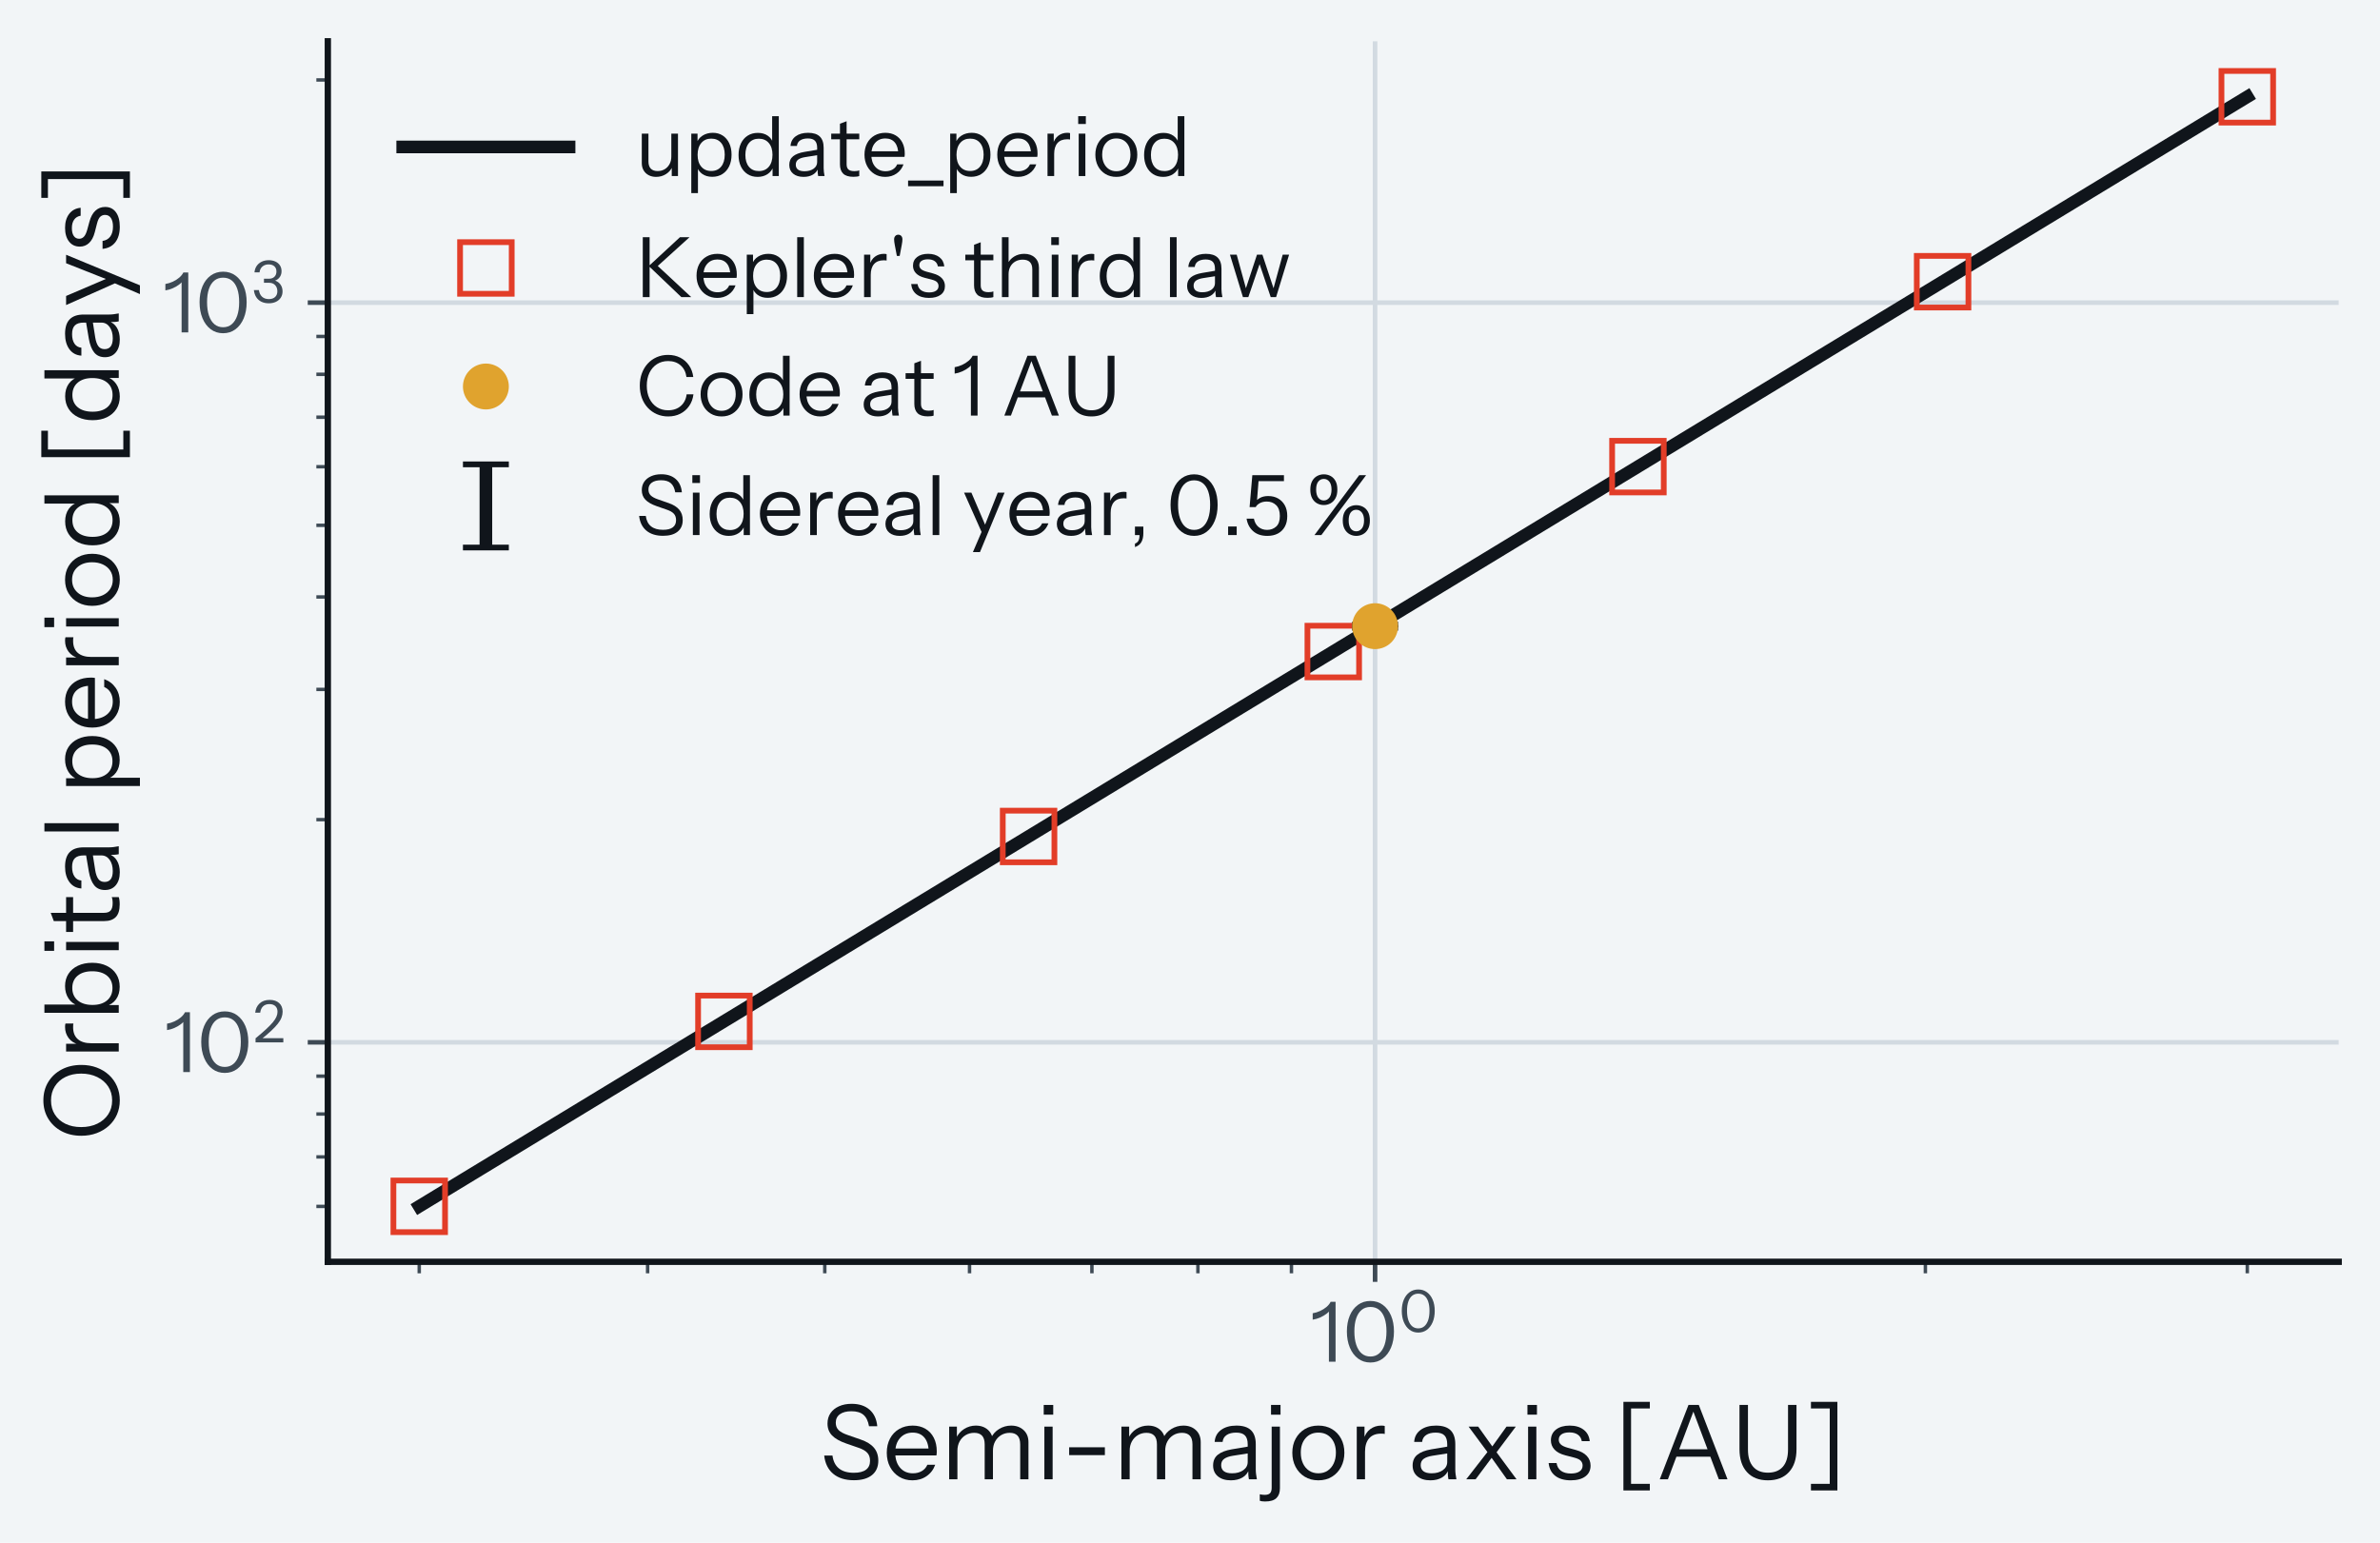
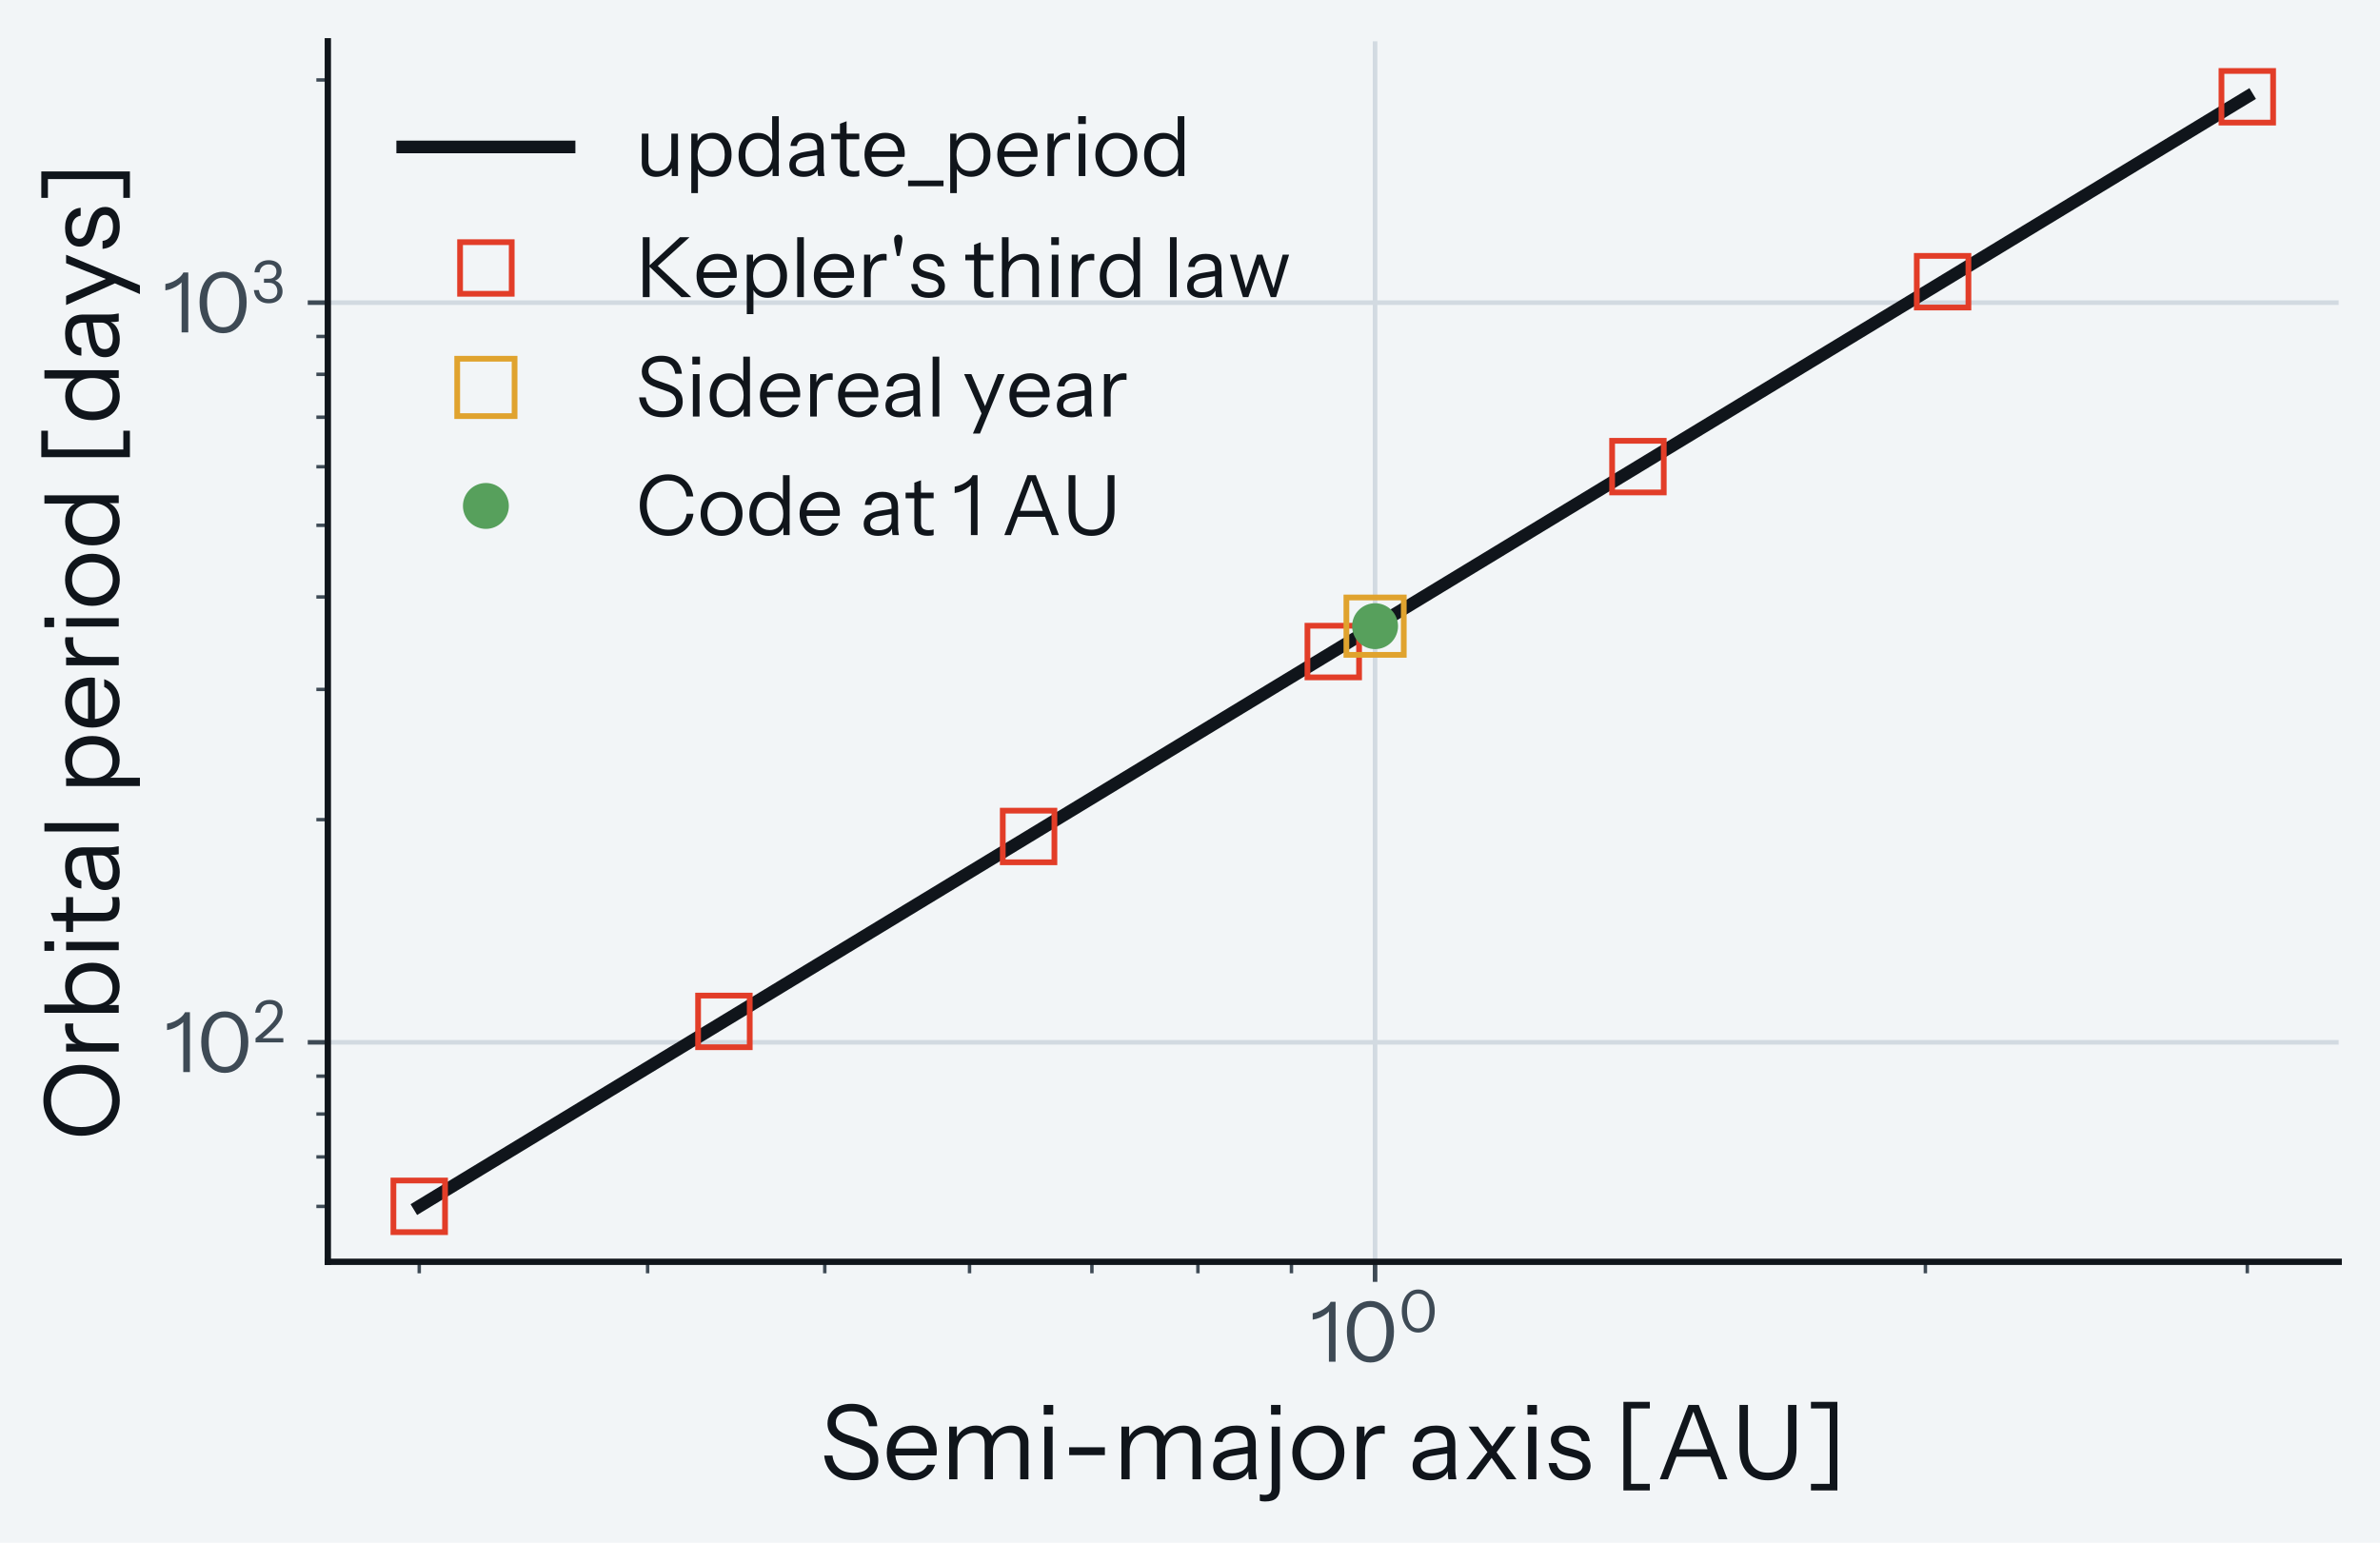
<svg xmlns="http://www.w3.org/2000/svg" xmlns:xlink="http://www.w3.org/1999/xlink" width="414.829pt" height="268.939pt" viewBox="0 0 414.829 268.939" version="1.1">
  <defs>
    <style type="text/css">*{stroke-linejoin: round; stroke-linecap: butt}</style>
  </defs>
  <g id="figure_1">
    <g id="patch_1">
      <path d="M 0 268.939  L 414.829 268.939  L 414.829 0  L 0 0  z " style="fill: #f2f5f7" />
    </g>
    <g id="axes_1">
      <g id="patch_2">
        <path d="M 57.14 219.956  L 407.629 219.956  L 407.629 7.2  L 57.14 7.2  z " style="fill: #f2f5f7" />
      </g>
      <g id="matplotlib.axis_1">
        <g id="xtick_1">
          <g id="line2d_1">
            <path d="M 239.674 219.956  L 239.674 7.2  " clip-path="url(#pe18784f574)" style="fill: none; stroke: #d2dae1; stroke-width: 0.8; stroke-linecap: square" />
          </g>
          <g id="line2d_2">
            <defs>
              <path id="m2a301ba8c9" d="M 0 0  L 0 3.5  " style="stroke: #3e4a55; stroke-width: 0.8" />
            </defs>
            <g>
              <use xlink:href="#m2a301ba8c9" x="239.674" y="219.956" style="fill: #3e4a55; stroke: #3e4a55; stroke-width: 0.8" />
            </g>
          </g>
          <g id="text_1">
            <g style="fill: #3e4a55" transform="translate(228.3643 237.3964) scale(0.145 -0.145)">
              <defs>
                <path id="InstrumentSans-Regular-31" d="M 1440 0  L 1440 4083  L 1574 4051  Q 1498 3878 1280 3705  Q 1062 3533 777 3405  Q 493 3277 192 3232  L 192 3725  Q 493 3776 768 3904  Q 1043 4032 1257 4214  Q 1472 4397 1574 4608  L 1952 4608  L 1952 0  L 1440 0  z " transform="scale(0.015625)" />
                <path id="InstrumentSans-Regular-30" d="M 2131 -64  Q 1587 -64 1180 240  Q 774 544 547 1085  Q 320 1626 320 2323  Q 320 3021 544 3549  Q 768 4077 1177 4374  Q 1587 4672 2131 4672  Q 2675 4672 3081 4374  Q 3488 4077 3715 3549  Q 3942 3021 3942 2323  Q 3942 1619 3715 1081  Q 3488 544 3081 240  Q 2675 -64 2131 -64  z M 2131 397  Q 2522 397 2797 630  Q 3072 864 3219 1296  Q 3366 1728 3366 2330  Q 3366 2925 3222 3347  Q 3078 3770 2803 3990  Q 2528 4211 2131 4211  Q 1734 4211 1459 3987  Q 1184 3763 1040 3344  Q 896 2925 896 2330  Q 896 1728 1043 1293  Q 1190 858 1465 627  Q 1741 397 2131 397  z " transform="scale(0.015625)" />
              </defs>
              <use xlink:href="#InstrumentSans-Regular-31" transform="translate(0 0.2)" />
              <use xlink:href="#InstrumentSans-Regular-30" transform="translate(39.09999 0.2)" />
              <use xlink:href="#InstrumentSans-Regular-30" transform="translate(106.5925 35.9) scale(0.7)" />
            </g>
          </g>
        </g>
        <g id="xtick_2">
          <g id="line2d_3">
            <defs>
              <path id="ma2c5d35aa7" d="M 0 0  L 0 2  " style="stroke: #3e4a55; stroke-width: 0.6" />
            </defs>
            <g>
              <use xlink:href="#ma2c5d35aa7" x="73.071" y="219.956" style="fill: #3e4a55; stroke: #3e4a55; stroke-width: 0.6" />
            </g>
          </g>
        </g>
        <g id="xtick_3">
          <g id="line2d_4">
            <g>
              <use xlink:href="#ma2c5d35aa7" x="112.88" y="219.956" style="fill: #3e4a55; stroke: #3e4a55; stroke-width: 0.6" />
            </g>
          </g>
        </g>
        <g id="xtick_4">
          <g id="line2d_5">
            <g>
              <use xlink:href="#ma2c5d35aa7" x="143.758" y="219.956" style="fill: #3e4a55; stroke: #3e4a55; stroke-width: 0.6" />
            </g>
          </g>
        </g>
        <g id="xtick_5">
          <g id="line2d_6">
            <g>
              <use xlink:href="#ma2c5d35aa7" x="168.987" y="219.956" style="fill: #3e4a55; stroke: #3e4a55; stroke-width: 0.6" />
            </g>
          </g>
        </g>
        <g id="xtick_6">
          <g id="line2d_7">
            <g>
              <use xlink:href="#ma2c5d35aa7" x="190.318" y="219.956" style="fill: #3e4a55; stroke: #3e4a55; stroke-width: 0.6" />
            </g>
          </g>
        </g>
        <g id="xtick_7">
          <g id="line2d_8">
            <g>
              <use xlink:href="#ma2c5d35aa7" x="208.796" y="219.956" style="fill: #3e4a55; stroke: #3e4a55; stroke-width: 0.6" />
            </g>
          </g>
        </g>
        <g id="xtick_8">
          <g id="line2d_9">
            <g>
              <use xlink:href="#ma2c5d35aa7" x="225.095" y="219.956" style="fill: #3e4a55; stroke: #3e4a55; stroke-width: 0.6" />
            </g>
          </g>
        </g>
        <g id="xtick_9">
          <g id="line2d_10">
            <g>
              <use xlink:href="#ma2c5d35aa7" x="335.59" y="219.956" style="fill: #3e4a55; stroke: #3e4a55; stroke-width: 0.6" />
            </g>
          </g>
        </g>
        <g id="xtick_10">
          <g id="line2d_11">
            <g>
              <use xlink:href="#ma2c5d35aa7" x="391.698" y="219.956" style="fill: #3e4a55; stroke: #3e4a55; stroke-width: 0.6" />
            </g>
          </g>
        </g>
        <g id="text_2">
          <g style="fill: #10151b" transform="translate(142.8992 257.8689) scale(0.18 -0.18)">
            <defs>
              <path id="InstrumentSans-Regular-53" d="M 2112 -58  Q 1306 -58 829 339  Q 352 736 269 1472  L 781 1472  Q 851 941 1184 672  Q 1517 403 2106 403  Q 2605 403 2857 592  Q 3110 781 3110 1146  Q 3110 1459 2937 1644  Q 2765 1830 2400 1952  L 1626 2221  Q 1037 2426 755 2717  Q 474 3008 474 3456  Q 474 3827 659 4099  Q 845 4371 1184 4524  Q 1523 4678 1971 4678  Q 2662 4678 3078 4316  Q 3494 3955 3558 3290  L 3046 3290  Q 2963 3770 2704 3994  Q 2445 4218 1958 4218  Q 1498 4218 1242 4032  Q 986 3846 986 3507  Q 986 3219 1165 3046  Q 1344 2874 1722 2746  L 2547 2458  Q 3085 2272 3353 1955  Q 3622 1638 3622 1152  Q 3622 576 3228 259  Q 2835 -58 2112 -58  z " transform="scale(0.015625)" />
              <path id="InstrumentSans-Regular-65" d="M 1850 -64  Q 1382 -64 1024 157  Q 666 378 461 762  Q 256 1146 256 1645  Q 256 2144 457 2525  Q 659 2906 1024 3117  Q 1389 3328 1862 3328  Q 2317 3328 2653 3129  Q 2989 2931 3171 2572  Q 3354 2214 3354 1728  Q 3354 1664 3350 1606  Q 3347 1549 3334 1478  L 640 1478  L 640 1907  L 3021 1907  L 2854 1670  Q 2854 2259 2595 2576  Q 2336 2893 1862 2893  Q 1376 2893 1078 2557  Q 781 2221 781 1651  Q 781 1069 1078 720  Q 1376 371 1875 371  Q 2189 371 2425 508  Q 2662 646 2771 902  L 3258 902  Q 3098 454 2723 195  Q 2349 -64 1850 -64  z " transform="scale(0.015625)" />
              <path id="InstrumentSans-Regular-6d" d="M 512 0  L 512 3264  L 992 3264  L 992 2496  L 1024 2496  L 1024 0  L 512 0  z M 2714 0  L 2714 2163  Q 2714 2534 2547 2707  Q 2381 2880 2067 2880  Q 1773 2880 1536 2739  Q 1299 2598 1161 2348  Q 1024 2099 1024 1766  L 941 2541  Q 1107 2906 1440 3117  Q 1773 3328 2163 3328  Q 2637 3328 2931 3049  Q 3226 2771 3226 2298  L 3226 0  L 2714 0  z M 4915 0  L 4915 2163  Q 4915 2534 4748 2707  Q 4582 2880 4269 2880  Q 3974 2880 3737 2739  Q 3501 2598 3363 2348  Q 3226 2099 3226 1766  L 3098 2541  Q 3264 2906 3609 3117  Q 3955 3328 4352 3328  Q 4826 3328 5126 3049  Q 5427 2771 5427 2298  L 5427 0  L 4915 0  z " transform="scale(0.015625)" />
              <path id="InstrumentSans-Regular-69" d="M 512 0  L 512 3264  L 1024 3264  L 1024 0  L 512 0  z M 472 4006  L 472 4608  L 1061 4608  L 1061 4006  L 472 4006  z " transform="scale(0.015625)" />
              <path id="InstrumentSans-Regular-2d" d="M 512 1498  L 512 1984  L 2726 1984  L 2726 1498  L 512 1498  z " transform="scale(0.015625)" />
              <path id="InstrumentSans-Regular-61" d="M 2515 0  Q 2490 109 2480 249  Q 2470 390 2470 608  L 2438 608  L 2438 2170  Q 2438 2541 2268 2717  Q 2099 2893 1722 2893  Q 1350 2893 1129 2742  Q 909 2592 883 2317  L 390 2317  Q 422 2790 787 3059  Q 1152 3328 1741 3328  Q 2349 3328 2643 3040  Q 2938 2752 2938 2176  L 2938 608  Q 2938 467 2957 316  Q 2976 166 3008 0  L 2515 0  z M 1395 -64  Q 890 -64 592 182  Q 294 429 294 858  Q 294 1286 588 1523  Q 883 1760 1446 1856  L 2586 2048  L 2586 1626  L 1523 1459  Q 1165 1402 979 1267  Q 794 1133 794 877  Q 794 627 963 499  Q 1133 371 1466 371  Q 1894 371 2166 566  Q 2438 762 2438 1075  L 2522 621  Q 2419 294 2121 115  Q 1824 -64 1395 -64  z " transform="scale(0.015625)" />
              <path id="InstrumentSans-Regular-6a" d="M 102 -1376  Q -19 -1376 -96 -1363  Q -173 -1350 -224 -1331  L -224 -928  Q -179 -941 -99 -953  Q -19 -966 70 -966  Q 320 -966 416 -857  Q 512 -749 512 -531  L 512 3264  L 1024 3264  L 1024 -557  Q 1024 -954 806 -1165  Q 589 -1376 102 -1376  z M 472 4006  L 472 4608  L 1061 4608  L 1061 4006  L 472 4006  z " transform="scale(0.015625)" />
              <path id="InstrumentSans-Regular-6f" d="M 1869 -64  Q 1389 -64 1024 160  Q 659 384 457 771  Q 256 1158 256 1645  Q 256 2138 461 2515  Q 666 2893 1027 3110  Q 1389 3328 1869 3328  Q 2355 3328 2716 3110  Q 3078 2893 3280 2515  Q 3482 2138 3482 1645  Q 3482 1158 3280 771  Q 3078 384 2716 160  Q 2355 -64 1869 -64  z M 1869 371  Q 2202 371 2445 534  Q 2688 698 2822 986  Q 2957 1274 2957 1651  Q 2957 2214 2659 2553  Q 2362 2893 1869 2893  Q 1382 2893 1081 2553  Q 781 2214 781 1651  Q 781 1274 915 986  Q 1050 698 1296 534  Q 1542 371 1869 371  z " transform="scale(0.015625)" />
              <path id="InstrumentSans-Regular-72" d="M 512 0  L 512 3264  L 992 3264  L 992 2432  L 1024 2432  L 1024 0  L 512 0  z M 1024 1702  L 941 2477  Q 1056 2893 1350 3110  Q 1645 3328 2029 3328  Q 2189 3328 2246 3302  L 2246 2810  Q 2214 2822 2156 2825  Q 2099 2829 2016 2829  Q 1530 2829 1277 2537  Q 1024 2246 1024 1702  z " transform="scale(0.015625)" />
              <path id="InstrumentSans-Regular-20" transform="scale(0.015625)" />
              <path id="InstrumentSans-Regular-78" d="M 2726 0  L 1645 1517  L 352 3264  L 947 3264  L 1946 1862  L 3322 0  L 2726 0  z M 1677 1837  L 2701 3264  L 3277 3264  L 1946 1491  L 1677 1837  z M 1894 1485  L 787 0  L 205 0  L 1645 1850  L 1894 1485  z " transform="scale(0.015625)" />
              <path id="InstrumentSans-Regular-73" d="M 1619 -64  Q 1018 -64 659 214  Q 301 493 250 1005  L 742 1005  Q 787 691 1017 524  Q 1248 358 1632 358  Q 1971 358 2163 486  Q 2355 614 2355 851  Q 2355 1018 2246 1142  Q 2138 1267 1811 1350  L 1286 1485  Q 838 1600 614 1840  Q 390 2080 390 2413  Q 390 2835 704 3081  Q 1018 3328 1555 3328  Q 2086 3328 2419 3072  Q 2752 2816 2797 2362  L 2304 2362  Q 2259 2624 2060 2765  Q 1862 2906 1536 2906  Q 1222 2906 1049 2787  Q 877 2669 877 2451  Q 877 2285 1001 2163  Q 1126 2042 1421 1958  L 1933 1818  Q 2387 1696 2617 1446  Q 2848 1197 2848 845  Q 2848 416 2521 176  Q 2195 -64 1619 -64  z " transform="scale(0.015625)" />
              <path id="InstrumentSans-Regular-5b" d="M 576 -691  L 576 4800  L 2214 4800  L 2214 4390  L 1050 4390  L 1050 -282  L 2214 -282  L 2214 -691  L 576 -691  z " transform="scale(0.015625)" />
              <path id="InstrumentSans-Regular-41" d="M 230 0  L 2010 4608  L 2470 4608  L 736 0  L 230 0  z M 3891 0  L 2157 4608  L 2650 4608  L 4429 0  L 3891 0  z M 1114 1862  L 3520 1862  L 3520 1402  L 1114 1402  L 1114 1862  z " transform="scale(0.015625)" />
              <path id="InstrumentSans-Regular-55" d="M 2272 -64  Q 1440 -64 976 445  Q 512 954 512 1869  L 512 4608  L 1037 4608  L 1037 1843  Q 1037 1152 1357 781  Q 1677 410 2272 410  Q 2880 410 3200 778  Q 3520 1146 3520 1843  L 3520 4608  L 4045 4608  L 4045 1862  Q 4045 954 3577 445  Q 3110 -64 2272 -64  z " transform="scale(0.015625)" />
              <path id="InstrumentSans-Regular-5d" d="M 2022 4800  L 2022 -691  L 384 -691  L 384 -282  L 1549 -282  L 1549 4390  L 384 4390  L 384 4800  L 2022 4800  z " transform="scale(0.015625)" />
            </defs>
            <use xlink:href="#InstrumentSans-Regular-53" />
            <use xlink:href="#InstrumentSans-Regular-65" transform="translate(60.79999 0)" />
            <use xlink:href="#InstrumentSans-Regular-6d" transform="translate(117.2 0)" />
            <use xlink:href="#InstrumentSans-Regular-69" transform="translate(209.4 0)" />
            <use xlink:href="#InstrumentSans-Regular-2d" transform="translate(233.3999 0)" />
            <use xlink:href="#InstrumentSans-Regular-6d" transform="translate(283.9999 0)" />
            <use xlink:href="#InstrumentSans-Regular-61" transform="translate(376.1999 0)" />
            <use xlink:href="#InstrumentSans-Regular-6a" transform="translate(429.4999 0)" />
            <use xlink:href="#InstrumentSans-Regular-6f" transform="translate(453.4999 0)" />
            <use xlink:href="#InstrumentSans-Regular-72" transform="translate(511.8999 0)" />
            <use xlink:href="#InstrumentSans-Regular-20" transform="translate(549.3999 0)" />
            <use xlink:href="#InstrumentSans-Regular-61" transform="translate(569.3999 0)" />
            <use xlink:href="#InstrumentSans-Regular-78" transform="translate(622.6998 0)" />
            <use xlink:href="#InstrumentSans-Regular-69" transform="translate(677.7998 0)" />
            <use xlink:href="#InstrumentSans-Regular-73" transform="translate(701.7998 0)" />
            <use xlink:href="#InstrumentSans-Regular-20" transform="translate(749.0998 0)" />
            <use xlink:href="#InstrumentSans-Regular-5b" transform="translate(769.0998 0)" />
            <use xlink:href="#InstrumentSans-Regular-41" transform="translate(809.6998 0)" />
            <use xlink:href="#InstrumentSans-Regular-55" transform="translate(882.4998 0)" />
            <use xlink:href="#InstrumentSans-Regular-5d" transform="translate(953.6998 0)" />
          </g>
        </g>
      </g>
      <g id="matplotlib.axis_2">
        <g id="ytick_1">
          <g id="line2d_12">
            <path d="M 57.14 181.696  L 407.629 181.696  " clip-path="url(#pe18784f574)" style="fill: none; stroke: #d2dae1; stroke-width: 0.8; stroke-linecap: square" />
          </g>
          <g id="line2d_13">
            <defs>
              <path id="me776a80f98" d="M 0 0  L -3.5 0  " style="stroke: #3e4a55; stroke-width: 0.8" />
            </defs>
            <g>
              <use xlink:href="#me776a80f98" x="57.14" y="181.696" style="fill: #3e4a55; stroke: #3e4a55; stroke-width: 0.8" />
            </g>
          </g>
          <g id="text_3">
            <g style="fill: #3e4a55" transform="translate(28.68 186.9163) scale(0.145 -0.145)">
              <defs>
                <path id="InstrumentSans-Regular-32" d="M 256 0  L 256 448  Q 947 1018 1411 1446  Q 1875 1875 2153 2208  Q 2432 2541 2550 2819  Q 2669 3098 2669 3366  Q 2669 3763 2432 3987  Q 2195 4211 1779 4211  Q 1350 4211 1088 3968  Q 826 3725 768 3270  L 218 3270  Q 282 3898 701 4285  Q 1120 4672 1818 4672  Q 2464 4672 2848 4326  Q 3232 3981 3232 3379  Q 3232 3053 3107 2726  Q 2982 2400 2697 2041  Q 2413 1683 1949 1251  Q 1485 819 800 275  L 678 461  L 3309 461  L 3309 0  L 256 0  z " transform="scale(0.015625)" />
              </defs>
              <use xlink:href="#InstrumentSans-Regular-31" transform="translate(0 0.2)" />
              <use xlink:href="#InstrumentSans-Regular-30" transform="translate(39.09999 0.2)" />
              <use xlink:href="#InstrumentSans-Regular-32" transform="translate(106.5925 35.9) scale(0.7)" />
            </g>
          </g>
        </g>
        <g id="ytick_2">
          <g id="line2d_14">
            <path d="M 57.14 52.753  L 407.629 52.753  " clip-path="url(#pe18784f574)" style="fill: none; stroke: #d2dae1; stroke-width: 0.8; stroke-linecap: square" />
          </g>
          <g id="line2d_15">
            <g>
              <use xlink:href="#me776a80f98" x="57.14" y="52.753" style="fill: #3e4a55; stroke: #3e4a55; stroke-width: 0.8" />
            </g>
          </g>
          <g id="text_4">
            <g style="fill: #3e4a55" transform="translate(28.39 57.97302) scale(0.145 -0.145)">
              <defs>
                <path id="InstrumentSans-Regular-33" d="M 1894 -64  Q 1434 -64 1085 105  Q 736 275 521 601  Q 307 928 256 1389  L 806 1389  Q 877 909 1158 653  Q 1440 397 1901 397  Q 2336 397 2585 627  Q 2835 858 2835 1254  Q 2835 1670 2592 1929  Q 2349 2189 1939 2189  L 1363 2189  L 1363 2637  L 1920 2637  Q 2291 2637 2512 2851  Q 2733 3066 2733 3424  Q 2733 3802 2499 4006  Q 2266 4211 1869 4211  Q 1478 4211 1203 3984  Q 928 3757 877 3334  L 320 3334  Q 358 3744 563 4041  Q 768 4339 1110 4505  Q 1453 4672 1882 4672  Q 2298 4672 2618 4525  Q 2938 4378 3117 4106  Q 3296 3834 3296 3469  Q 3296 3142 3149 2892  Q 3002 2643 2749 2502  Q 2496 2362 2170 2362  L 2131 2496  Q 2522 2496 2806 2333  Q 3091 2170 3248 1888  Q 3405 1606 3405 1235  Q 3405 851 3213 556  Q 3021 262 2681 99  Q 2342 -64 1894 -64  z " transform="scale(0.015625)" />
              </defs>
              <use xlink:href="#InstrumentSans-Regular-31" transform="translate(0 0.2)" />
              <use xlink:href="#InstrumentSans-Regular-30" transform="translate(39.09999 0.2)" />
              <use xlink:href="#InstrumentSans-Regular-33" transform="translate(106.5925 35.9) scale(0.7)" />
            </g>
          </g>
        </g>
        <g id="ytick_3">
          <g id="line2d_16">
            <defs>
              <path id="mc28c0771e6" d="M 0 0  L -2 0  " style="stroke: #3e4a55; stroke-width: 0.6" />
            </defs>
            <g>
              <use xlink:href="#mc28c0771e6" x="57.14" y="210.302" style="fill: #3e4a55; stroke: #3e4a55; stroke-width: 0.6" />
            </g>
          </g>
        </g>
        <g id="ytick_4">
          <g id="line2d_17">
            <g>
              <use xlink:href="#mc28c0771e6" x="57.14" y="201.67" style="fill: #3e4a55; stroke: #3e4a55; stroke-width: 0.6" />
            </g>
          </g>
        </g>
        <g id="ytick_5">
          <g id="line2d_18">
            <g>
              <use xlink:href="#mc28c0771e6" x="57.14" y="194.192" style="fill: #3e4a55; stroke: #3e4a55; stroke-width: 0.6" />
            </g>
          </g>
        </g>
        <g id="ytick_6">
          <g id="line2d_19">
            <g>
              <use xlink:href="#mc28c0771e6" x="57.14" y="187.596" style="fill: #3e4a55; stroke: #3e4a55; stroke-width: 0.6" />
            </g>
          </g>
        </g>
        <g id="ytick_7">
          <g id="line2d_20">
            <g>
              <use xlink:href="#mc28c0771e6" x="57.14" y="142.88" style="fill: #3e4a55; stroke: #3e4a55; stroke-width: 0.6" />
            </g>
          </g>
        </g>
        <g id="ytick_8">
          <g id="line2d_21">
            <g>
              <use xlink:href="#mc28c0771e6" x="57.14" y="120.175" style="fill: #3e4a55; stroke: #3e4a55; stroke-width: 0.6" />
            </g>
          </g>
        </g>
        <g id="ytick_9">
          <g id="line2d_22">
            <g>
              <use xlink:href="#mc28c0771e6" x="57.14" y="104.065" style="fill: #3e4a55; stroke: #3e4a55; stroke-width: 0.6" />
            </g>
          </g>
        </g>
        <g id="ytick_10">
          <g id="line2d_23">
            <g>
              <use xlink:href="#mc28c0771e6" x="57.14" y="91.569" style="fill: #3e4a55; stroke: #3e4a55; stroke-width: 0.6" />
            </g>
          </g>
        </g>
        <g id="ytick_11">
          <g id="line2d_24">
            <g>
              <use xlink:href="#mc28c0771e6" x="57.14" y="81.359" style="fill: #3e4a55; stroke: #3e4a55; stroke-width: 0.6" />
            </g>
          </g>
        </g>
        <g id="ytick_12">
          <g id="line2d_25">
            <g>
              <use xlink:href="#mc28c0771e6" x="57.14" y="72.727" style="fill: #3e4a55; stroke: #3e4a55; stroke-width: 0.6" />
            </g>
          </g>
        </g>
        <g id="ytick_13">
          <g id="line2d_26">
            <g>
              <use xlink:href="#mc28c0771e6" x="57.14" y="65.249" style="fill: #3e4a55; stroke: #3e4a55; stroke-width: 0.6" />
            </g>
          </g>
        </g>
        <g id="ytick_14">
          <g id="line2d_27">
            <g>
              <use xlink:href="#mc28c0771e6" x="57.14" y="58.653" style="fill: #3e4a55; stroke: #3e4a55; stroke-width: 0.6" />
            </g>
          </g>
        </g>
        <g id="ytick_15">
          <g id="line2d_28">
            <g>
              <use xlink:href="#mc28c0771e6" x="57.14" y="13.937" style="fill: #3e4a55; stroke: #3e4a55; stroke-width: 0.6" />
            </g>
          </g>
        </g>
        <g id="text_5">
          <g style="fill: #10151b" transform="translate(20.7 198.8855) rotate(-90) scale(0.18 -0.18)">
            <defs>
              <path id="InstrumentSans-Regular-4f" d="M 2515 -64  Q 2035 -64 1635 112  Q 1235 288 940 611  Q 646 934 483 1369  Q 320 1805 320 2323  Q 320 3008 601 3539  Q 883 4070 1379 4371  Q 1875 4672 2509 4672  Q 3155 4672 3651 4371  Q 4147 4070 4428 3539  Q 4710 3008 4710 2317  Q 4710 1798 4547 1363  Q 4384 928 4089 608  Q 3795 288 3392 112  Q 2989 -64 2515 -64  z M 2509 410  Q 3002 410 3376 656  Q 3750 902 3961 1337  Q 4173 1773 4173 2330  Q 4173 2880 3965 3302  Q 3757 3725 3382 3961  Q 3008 4198 2509 4198  Q 2010 4198 1638 3961  Q 1267 3725 1062 3305  Q 858 2886 858 2330  Q 858 1766 1066 1334  Q 1274 902 1645 656  Q 2016 410 2509 410  z " transform="scale(0.015625)" />
              <path id="InstrumentSans-Regular-62" d="M 2125 -58  Q 1664 -58 1350 166  Q 1037 390 922 800  L 992 813  L 992 0  L 512 0  L 512 4608  L 1024 4608  L 1024 2502  L 954 2522  Q 1075 2899 1398 3113  Q 1722 3328 2170 3328  Q 2605 3328 2928 3117  Q 3251 2906 3430 2528  Q 3610 2150 3610 1645  Q 3610 1133 3424 749  Q 3238 365 2905 153  Q 2573 -58 2125 -58  z M 2048 390  Q 2534 390 2809 726  Q 3085 1062 3085 1645  Q 3085 2221 2809 2550  Q 2534 2880 2048 2880  Q 1562 2880 1280 2544  Q 998 2208 998 1626  Q 998 1056 1280 723  Q 1562 390 2048 390  z " transform="scale(0.015625)" />
              <path id="InstrumentSans-Regular-74" d="M 1818 -58  Q 1274 -58 1027 188  Q 781 435 781 902  L 781 4026  L 1293 4218  L 1293 909  Q 1293 634 1433 506  Q 1574 378 1894 378  Q 2022 378 2115 394  Q 2208 410 2266 435  L 2266 0  Q 2202 -26 2083 -42  Q 1965 -58 1818 -58  z M 109 2829  L 109 3264  L 2266 3264  L 2266 2829  L 109 2829  z " transform="scale(0.015625)" />
              <path id="InstrumentSans-Regular-6c" d="M 512 0  L 512 4608  L 1024 4608  L 1024 0  L 512 0  z " transform="scale(0.015625)" />
              <path id="InstrumentSans-Regular-70" d="M 2125 -58  Q 1664 -58 1350 166  Q 1037 390 922 800  L 1024 813  L 1024 -1312  L 512 -1312  L 512 3264  L 992 3264  L 992 2502  L 922 2522  Q 1043 2899 1382 3113  Q 1722 3328 2170 3328  Q 2605 3328 2928 3117  Q 3251 2906 3430 2528  Q 3610 2150 3610 1645  Q 3610 1133 3424 749  Q 3238 365 2905 153  Q 2573 -58 2125 -58  z M 2048 390  Q 2534 390 2809 726  Q 3085 1062 3085 1645  Q 3085 2221 2809 2550  Q 2534 2880 2048 2880  Q 1562 2880 1280 2544  Q 998 2208 998 1626  Q 998 1056 1280 723  Q 1562 390 2048 390  z " transform="scale(0.015625)" />
              <path id="InstrumentSans-Regular-64" d="M 2886 0  L 2886 762  L 2950 742  Q 2829 371 2505 153  Q 2182 -64 1734 -64  Q 1293 -64 963 147  Q 634 358 451 736  Q 269 1114 269 1619  Q 269 2131 454 2515  Q 640 2899 973 3110  Q 1306 3322 1754 3322  Q 2214 3322 2528 3098  Q 2842 2874 2957 2464  L 2854 2451  L 2854 4608  L 3366 4608  L 3366 0  L 2886 0  z M 1830 384  Q 2323 384 2601 720  Q 2880 1056 2880 1638  Q 2880 2208 2598 2541  Q 2317 2874 1830 2874  Q 1344 2874 1069 2541  Q 794 2208 794 1619  Q 794 1043 1069 713  Q 1344 384 1830 384  z " transform="scale(0.015625)" />
              <path id="InstrumentSans-Regular-79" d="M 794 -1312  L 1523 384  L 1638 563  L 2707 3264  L 3232 3264  L 1338 -1312  L 794 -1312  z M 1581 -32  L 115 3264  L 678 3264  L 1939 314  L 1581 -32  z " transform="scale(0.015625)" />
            </defs>
            <use xlink:href="#InstrumentSans-Regular-4f" />
            <use xlink:href="#InstrumentSans-Regular-72" transform="translate(78.59999 0)" />
            <use xlink:href="#InstrumentSans-Regular-62" transform="translate(116.1 0)" />
            <use xlink:href="#InstrumentSans-Regular-69" transform="translate(176.7 0)" />
            <use xlink:href="#InstrumentSans-Regular-74" transform="translate(200.7 0)" />
            <use xlink:href="#InstrumentSans-Regular-61" transform="translate(238.3999 0)" />
            <use xlink:href="#InstrumentSans-Regular-6c" transform="translate(291.6999 0)" />
            <use xlink:href="#InstrumentSans-Regular-20" transform="translate(315.6999 0)" />
            <use xlink:href="#InstrumentSans-Regular-70" transform="translate(335.6999 0)" />
            <use xlink:href="#InstrumentSans-Regular-65" transform="translate(396.2999 0)" />
            <use xlink:href="#InstrumentSans-Regular-72" transform="translate(452.6999 0)" />
            <use xlink:href="#InstrumentSans-Regular-69" transform="translate(490.1999 0)" />
            <use xlink:href="#InstrumentSans-Regular-6f" transform="translate(514.1999 0)" />
            <use xlink:href="#InstrumentSans-Regular-64" transform="translate(572.5999 0)" />
            <use xlink:href="#InstrumentSans-Regular-20" transform="translate(633.1998 0)" />
            <use xlink:href="#InstrumentSans-Regular-5b" transform="translate(653.1998 0)" />
            <use xlink:href="#InstrumentSans-Regular-64" transform="translate(693.7998 0)" />
            <use xlink:href="#InstrumentSans-Regular-61" transform="translate(754.3998 0)" />
            <use xlink:href="#InstrumentSans-Regular-79" transform="translate(807.6998 0)" />
            <use xlink:href="#InstrumentSans-Regular-73" transform="translate(859.9998 0)" />
            <use xlink:href="#InstrumentSans-Regular-5d" transform="translate(907.2998 0)" />
          </g>
        </g>
      </g>
      <g id="line2d_29">
        <path d="M 73.071 210.286  L 83.692 203.838  L 94.313 197.391  L 104.934 190.944  L 115.555 184.497  L 126.176 178.05  L 136.797 171.603  L 147.417 165.155  L 158.038 158.708  L 168.659 152.261  L 179.28 145.814  L 189.901 139.367  L 200.522 132.92  L 211.143 126.473  L 221.764 120.025  L 232.385 113.578  L 243.005 107.131  L 253.626 100.684  L 264.247 94.237  L 274.868 87.79  L 285.489 81.342  L 296.11 74.895  L 306.731 68.448  L 317.352 62.001  L 327.972 55.554  L 338.593 49.107  L 349.214 42.659  L 359.835 36.212  L 370.456 29.765  L 381.077 23.318  L 391.698 16.871  " clip-path="url(#pe18784f574)" style="fill: none; stroke: #10151b; stroke-width: 2.2; stroke-linecap: square" />
      </g>
      <g id="line2d_30">
        <defs>
          <path id="m73885210bb" d="M -4.5 4.5  L 4.5 4.5  L 4.5 -4.5  L -4.5 -4.5  z " style="stroke: #e23d28; stroke-linejoin: miter" />
        </defs>
        <g clip-path="url(#pe18784f574)">
          <use xlink:href="#m73885210bb" x="73.071" y="210.286" style="fill-opacity: 0; stroke: #e23d28; stroke-linejoin: miter" />
          <use xlink:href="#m73885210bb" x="126.176" y="178.05" style="fill-opacity: 0; stroke: #e23d28; stroke-linejoin: miter" />
          <use xlink:href="#m73885210bb" x="179.28" y="145.814" style="fill-opacity: 0; stroke: #e23d28; stroke-linejoin: miter" />
          <use xlink:href="#m73885210bb" x="232.385" y="113.578" style="fill-opacity: 0; stroke: #e23d28; stroke-linejoin: miter" />
          <use xlink:href="#m73885210bb" x="285.489" y="81.342" style="fill-opacity: 0; stroke: #e23d28; stroke-linejoin: miter" />
          <use xlink:href="#m73885210bb" x="338.593" y="49.107" style="fill-opacity: 0; stroke: #e23d28; stroke-linejoin: miter" />
          <use xlink:href="#m73885210bb" x="391.698" y="16.871" style="fill-opacity: 0; stroke: #e23d28; stroke-linejoin: miter" />
        </g>
      </g>
-       <g id="LineCollection_1">
-         <path d="M 239.674 109.434  L 239.674 108.874  " clip-path="url(#pe18784f574)" style="fill: none; stroke: #10151b; stroke-width: 2.2" />
-       </g>
      <g id="line2d_31">
        <defs>
-           <path id="m175dd498aa" d="M 4 0  L -4 -0  " style="stroke: #10151b" />
+           <path id="mf05f7d1880" d="M -5 5  L 5 5  L 5 -5  L -5 -5  z " style="stroke: #e0a32e; stroke-linejoin: miter" />
        </defs>
        <g clip-path="url(#pe18784f574)">
-           <use xlink:href="#m175dd498aa" x="239.674" y="109.434" style="fill: #10151b; stroke: #10151b" />
-         </g>
-       </g>
-       <g id="line2d_32">
-         <g clip-path="url(#pe18784f574)">
-           <use xlink:href="#m175dd498aa" x="239.674" y="108.874" style="fill: #10151b; stroke: #10151b" />
+           <use xlink:href="#mf05f7d1880" x="239.674" y="109.153" style="fill-opacity: 0; stroke: #e0a32e; stroke-linejoin: miter" />
        </g>
      </g>
      <g id="patch_3">
        <path d="M 57.14 219.956  L 57.14 7.2  " style="fill: none; stroke: #10151b; stroke-width: 1.1; stroke-linejoin: miter; stroke-linecap: square" />
      </g>
      <g id="patch_4">
        <path d="M 57.14 219.956  L 407.629 219.956  " style="fill: none; stroke: #10151b; stroke-width: 1.1; stroke-linejoin: miter; stroke-linecap: square" />
      </g>
-       <g id="line2d_33">
+       <g id="line2d_32">
        <defs>
-           <path id="m2d13be8a0a" d="M 0 3.5  C 0.928 3.5 1.819 3.131 2.475 2.475  C 3.131 1.819 3.5 0.928 3.5 0  C 3.5 -0.928 3.131 -1.819 2.475 -2.475  C 1.819 -3.131 0.928 -3.5 0 -3.5  C -0.928 -3.5 -1.819 -3.131 -2.475 -2.475  C -3.131 -1.819 -3.5 -0.928 -3.5 0  C -3.5 0.928 -3.131 1.819 -2.475 2.475  C -1.819 3.131 -0.928 3.5 0 3.5  z " style="stroke: #e0a32e" />
+           <path id="m00a218bbb7" d="M 0 3.5  C 0.928 3.5 1.819 3.131 2.475 2.475  C 3.131 1.819 3.5 0.928 3.5 0  C 3.5 -0.928 3.131 -1.819 2.475 -2.475  C 1.819 -3.131 0.928 -3.5 0 -3.5  C -0.928 -3.5 -1.819 -3.131 -2.475 -2.475  C -3.131 -1.819 -3.5 -0.928 -3.5 0  C -3.5 0.928 -3.131 1.819 -2.475 2.475  C -1.819 3.131 -0.928 3.5 0 3.5  z " style="stroke: #57a05c" />
        </defs>
        <g clip-path="url(#pe18784f574)">
-           <use xlink:href="#m2d13be8a0a" x="239.674" y="109.153" style="fill: #e0a32e; stroke: #e0a32e" />
+           <use xlink:href="#m00a218bbb7" x="239.674" y="109.153" style="fill: #57a05c; stroke: #57a05c" />
        </g>
      </g>
      <g id="legend_1">
-         <g id="line2d_34">
+         <g id="line2d_33">
          <path d="M 70.19 25.615  L 84.69 25.615  L 99.19 25.615  " style="fill: none; stroke: #10151b; stroke-width: 2.2; stroke-linecap: square" />
        </g>
        <g id="text_6">
          <g style="fill: #10151b" transform="translate(110.79 30.69) scale(0.145 -0.145)">
            <defs>
              <path id="InstrumentSans-Regular-75" d="M 1574 -64  Q 1254 -64 1004 67  Q 755 198 614 438  Q 474 678 474 992  L 474 3264  L 986 3264  L 986 1126  Q 986 755 1168 569  Q 1350 384 1690 384  Q 1997 384 2233 525  Q 2470 666 2608 918  Q 2746 1171 2746 1498  L 2829 723  Q 2669 358 2329 147  Q 1990 -64 1574 -64  z M 2778 0  L 2778 768  L 2746 768  L 2746 3264  L 3258 3264  L 3258 0  L 2778 0  z " transform="scale(0.015625)" />
              <path id="InstrumentSans-Regular-5f" d="M 0 -781  L 0 -346  L 2726 -346  L 2726 -781  L 0 -781  z " transform="scale(0.015625)" />
            </defs>
            <use xlink:href="#InstrumentSans-Regular-75" />
            <use xlink:href="#InstrumentSans-Regular-70" transform="translate(58.89999 0)" />
            <use xlink:href="#InstrumentSans-Regular-64" transform="translate(119.5 0)" />
            <use xlink:href="#InstrumentSans-Regular-61" transform="translate(180.1 0)" />
            <use xlink:href="#InstrumentSans-Regular-74" transform="translate(233.4 0)" />
            <use xlink:href="#InstrumentSans-Regular-65" transform="translate(271.1 0)" />
            <use xlink:href="#InstrumentSans-Regular-5f" transform="translate(327.5 0)" />
            <use xlink:href="#InstrumentSans-Regular-70" transform="translate(370.0999 0)" />
            <use xlink:href="#InstrumentSans-Regular-65" transform="translate(430.6999 0)" />
            <use xlink:href="#InstrumentSans-Regular-72" transform="translate(487.0999 0)" />
            <use xlink:href="#InstrumentSans-Regular-69" transform="translate(524.5999 0)" />
            <use xlink:href="#InstrumentSans-Regular-6f" transform="translate(548.5999 0)" />
            <use xlink:href="#InstrumentSans-Regular-64" transform="translate(606.9999 0)" />
          </g>
        </g>
-         <g id="line2d_35">
+         <g id="line2d_34">
          <g>
            <use xlink:href="#m73885210bb" x="84.69" y="46.712" style="fill-opacity: 0; stroke: #e23d28; stroke-linejoin: miter" />
          </g>
        </g>
        <g id="text_7">
          <g style="fill: #10151b" transform="translate(110.79 51.7875) scale(0.145 -0.145)">
            <defs>
              <path id="InstrumentSans-Regular-4b" d="M 550 0  L 550 4608  L 1075 4608  L 1075 0  L 550 0  z M 1018 2394  L 3411 4608  L 4147 4608  L 1702 2394  L 1018 2394  z M 3514 0  L 1005 2394  L 1702 2394  L 4275 0  L 3514 0  z " transform="scale(0.015625)" />
              <path id="InstrumentSans-Regular-27" d="M 634 3168  L 474 4013  Q 448 4141 435 4253  Q 422 4365 422 4448  Q 422 4550 464 4630  Q 506 4710 576 4755  Q 646 4800 742 4800  Q 838 4800 912 4755  Q 986 4710 1024 4630  Q 1062 4550 1062 4448  Q 1062 4365 1049 4253  Q 1037 4141 1011 4013  L 851 3168  L 634 3168  z " transform="scale(0.015625)" />
              <path id="InstrumentSans-Regular-68" d="M 512 0  L 512 4608  L 1024 4608  L 1024 0  L 512 0  z M 2848 0  L 2848 2138  Q 2848 2509 2662 2694  Q 2477 2880 2112 2880  Q 1792 2880 1545 2739  Q 1299 2598 1161 2348  Q 1024 2099 1024 1766  L 941 2541  Q 1107 2906 1449 3117  Q 1792 3328 2227 3328  Q 2739 3328 3049 3037  Q 3360 2746 3360 2272  L 3360 0  L 2848 0  z " transform="scale(0.015625)" />
              <path id="InstrumentSans-Regular-77" d="M 1178 0  L 179 3264  L 698 3264  L 1466 467  L 1338 467  L 2259 3264  L 2675 3264  L 3603 467  L 3475 467  L 4237 3264  L 4730 3264  L 3731 0  L 3315 0  L 2394 2733  L 2528 2733  L 1594 0  L 1178 0  z " transform="scale(0.015625)" />
            </defs>
            <use xlink:href="#InstrumentSans-Regular-4b" />
            <use xlink:href="#InstrumentSans-Regular-65" transform="translate(69.19998 0)" />
            <use xlink:href="#InstrumentSans-Regular-70" transform="translate(125.6 0)" />
            <use xlink:href="#InstrumentSans-Regular-6c" transform="translate(186.2 0)" />
            <use xlink:href="#InstrumentSans-Regular-65" transform="translate(210.2 0)" />
            <use xlink:href="#InstrumentSans-Regular-72" transform="translate(266.5999 0)" />
            <use xlink:href="#InstrumentSans-Regular-27" transform="translate(304.0999 0)" />
            <use xlink:href="#InstrumentSans-Regular-73" transform="translate(327.2999 0)" />
            <use xlink:href="#InstrumentSans-Regular-20" transform="translate(374.5999 0)" />
            <use xlink:href="#InstrumentSans-Regular-74" transform="translate(394.5999 0)" />
            <use xlink:href="#InstrumentSans-Regular-68" transform="translate(432.2999 0)" />
            <use xlink:href="#InstrumentSans-Regular-69" transform="translate(492.1999 0)" />
            <use xlink:href="#InstrumentSans-Regular-72" transform="translate(516.1999 0)" />
            <use xlink:href="#InstrumentSans-Regular-64" transform="translate(553.6999 0)" />
            <use xlink:href="#InstrumentSans-Regular-20" transform="translate(614.2998 0)" />
            <use xlink:href="#InstrumentSans-Regular-6c" transform="translate(634.2998 0)" />
            <use xlink:href="#InstrumentSans-Regular-61" transform="translate(658.2998 0)" />
            <use xlink:href="#InstrumentSans-Regular-77" transform="translate(711.5998 0)" />
          </g>
        </g>
-         <g id="line2d_36">
+         <g id="line2d_35">
          <g>
-             <use xlink:href="#m2d13be8a0a" x="84.69" y="67.375" style="fill: #e0a32e; stroke: #e0a32e" />
+             <use xlink:href="#mf05f7d1880" x="84.69" y="67.534" style="fill-opacity: 0; stroke: #e0a32e; stroke-linejoin: miter" />
          </g>
        </g>
        <g id="text_8">
-           <g style="fill: #10151b" transform="translate(110.79 72.45) scale(0.145 -0.145)">
-             <defs>
-               <path id="InstrumentSans-Regular-43" d="M 2502 -64  Q 2029 -64 1629 112  Q 1229 288 934 605  Q 640 922 480 1354  Q 320 1786 320 2304  Q 320 2822 480 3254  Q 640 3686 931 4003  Q 1222 4320 1622 4496  Q 2022 4672 2496 4672  Q 3014 4672 3427 4461  Q 3840 4250 4105 3866  Q 4371 3482 4435 2970  L 3910 2970  Q 3834 3539 3459 3868  Q 3085 4198 2502 4198  Q 2010 4198 1638 3958  Q 1267 3718 1062 3292  Q 858 2867 858 2304  Q 858 1741 1062 1315  Q 1267 890 1638 650  Q 2010 410 2496 410  Q 3091 410 3472 742  Q 3853 1075 3923 1638  L 4448 1638  Q 4384 1126 4118 742  Q 3853 358 3440 147  Q 3027 -64 2502 -64  z " transform="scale(0.015625)" />
-             </defs>
-             <use xlink:href="#InstrumentSans-Regular-43" />
-             <use xlink:href="#InstrumentSans-Regular-6f" transform="translate(74.09999 0)" />
-             <use xlink:href="#InstrumentSans-Regular-64" transform="translate(132.5 0)" />
-             <use xlink:href="#InstrumentSans-Regular-65" transform="translate(193.1 0)" />
-             <use xlink:href="#InstrumentSans-Regular-20" transform="translate(249.5 0)" />
-             <use xlink:href="#InstrumentSans-Regular-61" transform="translate(269.5 0)" />
-             <use xlink:href="#InstrumentSans-Regular-74" transform="translate(322.7999 0)" />
-             <use xlink:href="#InstrumentSans-Regular-20" transform="translate(360.4999 0)" />
-             <use xlink:href="#InstrumentSans-Regular-31" transform="translate(380.4999 0)" />
-             <use xlink:href="#InstrumentSans-Regular-20" transform="translate(419.5999 0)" />
-             <use xlink:href="#InstrumentSans-Regular-41" transform="translate(439.5999 0)" />
-             <use xlink:href="#InstrumentSans-Regular-55" transform="translate(512.3999 0)" />
-           </g>
-         </g>
-         <g id="LineCollection_2">
-           <path d="M 84.69 95.446  L 84.69 80.946  " style="fill: none; stroke: #10151b; stroke-width: 2.2" />
-         </g>
-         <g id="line2d_37">
-           <g>
-             <use xlink:href="#m175dd498aa" x="84.69" y="95.446" style="fill: #10151b; stroke: #10151b" />
-           </g>
-         </g>
-         <g id="line2d_38">
-           <g>
-             <use xlink:href="#m175dd498aa" x="84.69" y="80.946" style="fill: #10151b; stroke: #10151b" />
-           </g>
-         </g>
-         <g id="text_9">
-           <g style="fill: #10151b" transform="translate(110.79 93.27109) scale(0.145 -0.145)">
-             <defs>
-               <path id="InstrumentSans-Regular-2c" d="M 493 -922  L 493 -659  Q 678 -589 761 -438  Q 845 -288 845 19  L 1043 0  L 493 0  L 493 653  L 1139 653  L 1139 134  Q 1139 -275 985 -544  Q 832 -813 493 -922  z " transform="scale(0.015625)" />
-               <path id="InstrumentSans-Regular-2e" d="M 486 0  L 486 659  L 1146 659  L 1146 0  L 486 0  z " transform="scale(0.015625)" />
-               <path id="InstrumentSans-Regular-35" d="M 1869 -64  Q 1184 -64 774 304  Q 365 672 275 1261  L 838 1261  Q 922 845 1194 621  Q 1466 397 1856 397  Q 2266 397 2550 653  Q 2835 909 2835 1466  Q 2835 2022 2550 2300  Q 2266 2579 1830 2579  Q 1517 2579 1286 2451  Q 1056 2323 979 2150  L 506 2150  L 717 4608  L 3149 4608  L 3149 4147  L 1030 4147  L 1210 4339  L 1062 2483  L 941 2528  Q 1056 2720 1312 2861  Q 1568 3002 1939 3002  Q 2368 3002 2697 2816  Q 3027 2630 3216 2288  Q 3405 1946 3405 1466  Q 3405 986 3216 643  Q 3027 301 2684 118  Q 2342 -64 1869 -64  z " transform="scale(0.015625)" />
-               <path id="InstrumentSans-Regular-25" d="M 544 0  L 3987 4608  L 4518 4608  L 1075 0  L 544 0  z M 3757 -64  Q 3488 -64 3251 64  Q 3014 192 2867 454  Q 2720 717 2720 1120  Q 2720 1523 2864 1782  Q 3008 2042 3245 2170  Q 3482 2298 3757 2298  Q 4045 2298 4285 2170  Q 4525 2042 4665 1782  Q 4806 1523 4806 1120  Q 4806 717 4659 454  Q 4512 192 4272 64  Q 4032 -64 3757 -64  z M 3757 288  Q 4019 288 4188 505  Q 4358 723 4358 1126  Q 4358 1523 4188 1734  Q 4019 1946 3757 1946  Q 3494 1946 3334 1738  Q 3174 1530 3174 1126  Q 3174 717 3334 502  Q 3494 288 3757 288  z M 1261 2310  Q 986 2310 749 2438  Q 512 2566 368 2828  Q 224 3091 224 3494  Q 224 3898 368 4157  Q 512 4416 749 4544  Q 986 4672 1261 4672  Q 1549 4672 1785 4544  Q 2022 4416 2163 4157  Q 2304 3898 2304 3494  Q 2304 3091 2157 2828  Q 2010 2566 1773 2438  Q 1536 2310 1261 2310  z M 1261 2662  Q 1517 2662 1686 2876  Q 1856 3091 1856 3501  Q 1856 3898 1689 4109  Q 1523 4320 1261 4320  Q 998 4320 835 4112  Q 672 3904 672 3501  Q 672 3091 835 2876  Q 998 2662 1261 2662  z " transform="scale(0.015625)" />
-             </defs>
+           <g style="fill: #10151b" transform="translate(110.79 72.60859) scale(0.145 -0.145)">
            <use xlink:href="#InstrumentSans-Regular-53" />
            <use xlink:href="#InstrumentSans-Regular-69" transform="translate(60.79999 0)" />
            <use xlink:href="#InstrumentSans-Regular-64" transform="translate(84.79997 0)" />
            <use xlink:href="#InstrumentSans-Regular-65" transform="translate(145.4 0)" />
            <use xlink:href="#InstrumentSans-Regular-72" transform="translate(201.8 0)" />
            <use xlink:href="#InstrumentSans-Regular-65" transform="translate(239.2999 0)" />
            <use xlink:href="#InstrumentSans-Regular-61" transform="translate(295.6999 0)" />
            <use xlink:href="#InstrumentSans-Regular-6c" transform="translate(348.9999 0)" />
            <use xlink:href="#InstrumentSans-Regular-20" transform="translate(372.9999 0)" />
            <use xlink:href="#InstrumentSans-Regular-79" transform="translate(392.9999 0)" />
            <use xlink:href="#InstrumentSans-Regular-65" transform="translate(445.2999 0)" />
            <use xlink:href="#InstrumentSans-Regular-61" transform="translate(501.6999 0)" />
            <use xlink:href="#InstrumentSans-Regular-72" transform="translate(554.9999 0)" />
-             <use xlink:href="#InstrumentSans-Regular-2c" transform="translate(592.4998 0)" />
-             <use xlink:href="#InstrumentSans-Regular-20" transform="translate(617.9998 0)" />
-             <use xlink:href="#InstrumentSans-Regular-30" transform="translate(637.9998 0)" />
-             <use xlink:href="#InstrumentSans-Regular-2e" transform="translate(704.5998 0)" />
-             <use xlink:href="#InstrumentSans-Regular-35" transform="translate(730.0998 0)" />
-             <use xlink:href="#InstrumentSans-Regular-20" transform="translate(787.4998 0)" />
-             <use xlink:href="#InstrumentSans-Regular-25" transform="translate(807.4998 0)" />
+           </g>
+         </g>
+         <g id="line2d_36">
+           <g>
+             <use xlink:href="#m00a218bbb7" x="84.69" y="88.196" style="fill: #57a05c; stroke: #57a05c" />
+           </g>
+         </g>
+         <g id="text_9">
+           <g style="fill: #10151b" transform="translate(110.79 93.27109) scale(0.145 -0.145)">
+             <defs>
+               <path id="InstrumentSans-Regular-43" d="M 2502 -64  Q 2029 -64 1629 112  Q 1229 288 934 605  Q 640 922 480 1354  Q 320 1786 320 2304  Q 320 2822 480 3254  Q 640 3686 931 4003  Q 1222 4320 1622 4496  Q 2022 4672 2496 4672  Q 3014 4672 3427 4461  Q 3840 4250 4105 3866  Q 4371 3482 4435 2970  L 3910 2970  Q 3834 3539 3459 3868  Q 3085 4198 2502 4198  Q 2010 4198 1638 3958  Q 1267 3718 1062 3292  Q 858 2867 858 2304  Q 858 1741 1062 1315  Q 1267 890 1638 650  Q 2010 410 2496 410  Q 3091 410 3472 742  Q 3853 1075 3923 1638  L 4448 1638  Q 4384 1126 4118 742  Q 3853 358 3440 147  Q 3027 -64 2502 -64  z " transform="scale(0.015625)" />
+             </defs>
+             <use xlink:href="#InstrumentSans-Regular-43" />
+             <use xlink:href="#InstrumentSans-Regular-6f" transform="translate(74.09999 0)" />
+             <use xlink:href="#InstrumentSans-Regular-64" transform="translate(132.5 0)" />
+             <use xlink:href="#InstrumentSans-Regular-65" transform="translate(193.1 0)" />
+             <use xlink:href="#InstrumentSans-Regular-20" transform="translate(249.5 0)" />
+             <use xlink:href="#InstrumentSans-Regular-61" transform="translate(269.5 0)" />
+             <use xlink:href="#InstrumentSans-Regular-74" transform="translate(322.7999 0)" />
+             <use xlink:href="#InstrumentSans-Regular-20" transform="translate(360.4999 0)" />
+             <use xlink:href="#InstrumentSans-Regular-31" transform="translate(380.4999 0)" />
+             <use xlink:href="#InstrumentSans-Regular-20" transform="translate(419.5999 0)" />
+             <use xlink:href="#InstrumentSans-Regular-41" transform="translate(439.5999 0)" />
+             <use xlink:href="#InstrumentSans-Regular-55" transform="translate(512.3999 0)" />
          </g>
        </g>
      </g>
    </g>
  </g>
  <defs>
    <clipPath id="pe18784f574">
      <rect x="57.14" y="7.2" width="350.489" height="212.756" />
    </clipPath>
  </defs>
</svg>
